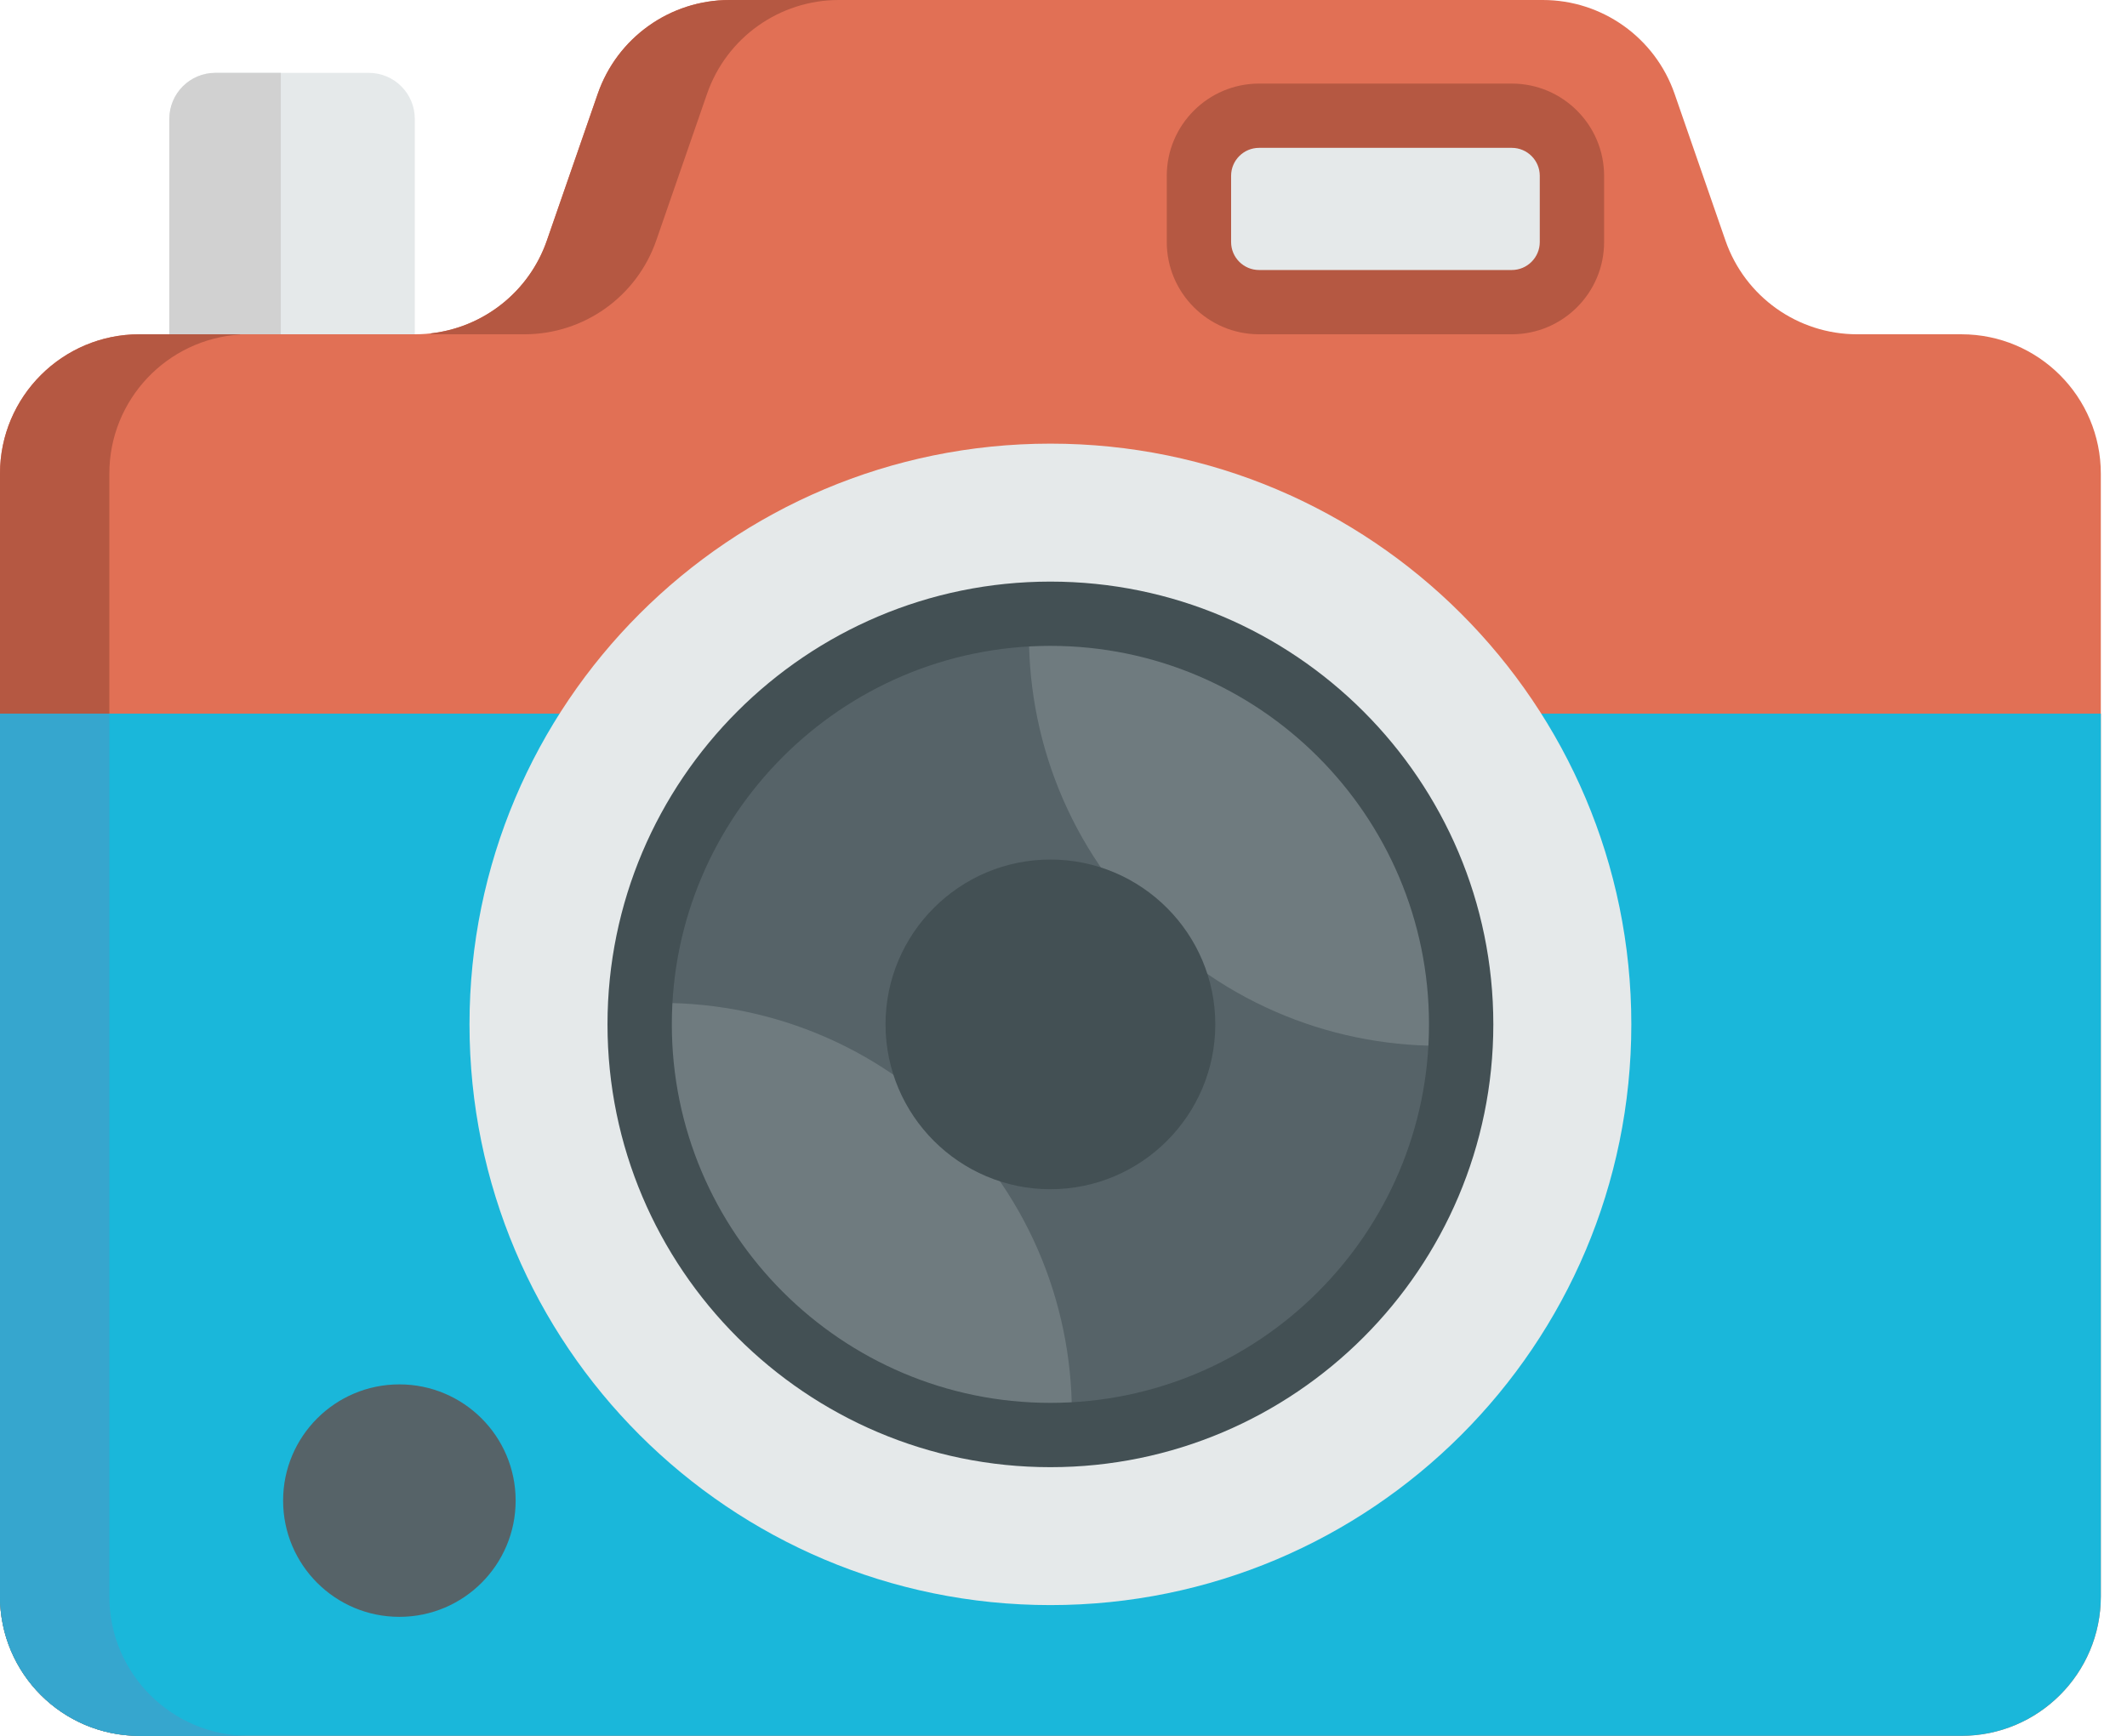
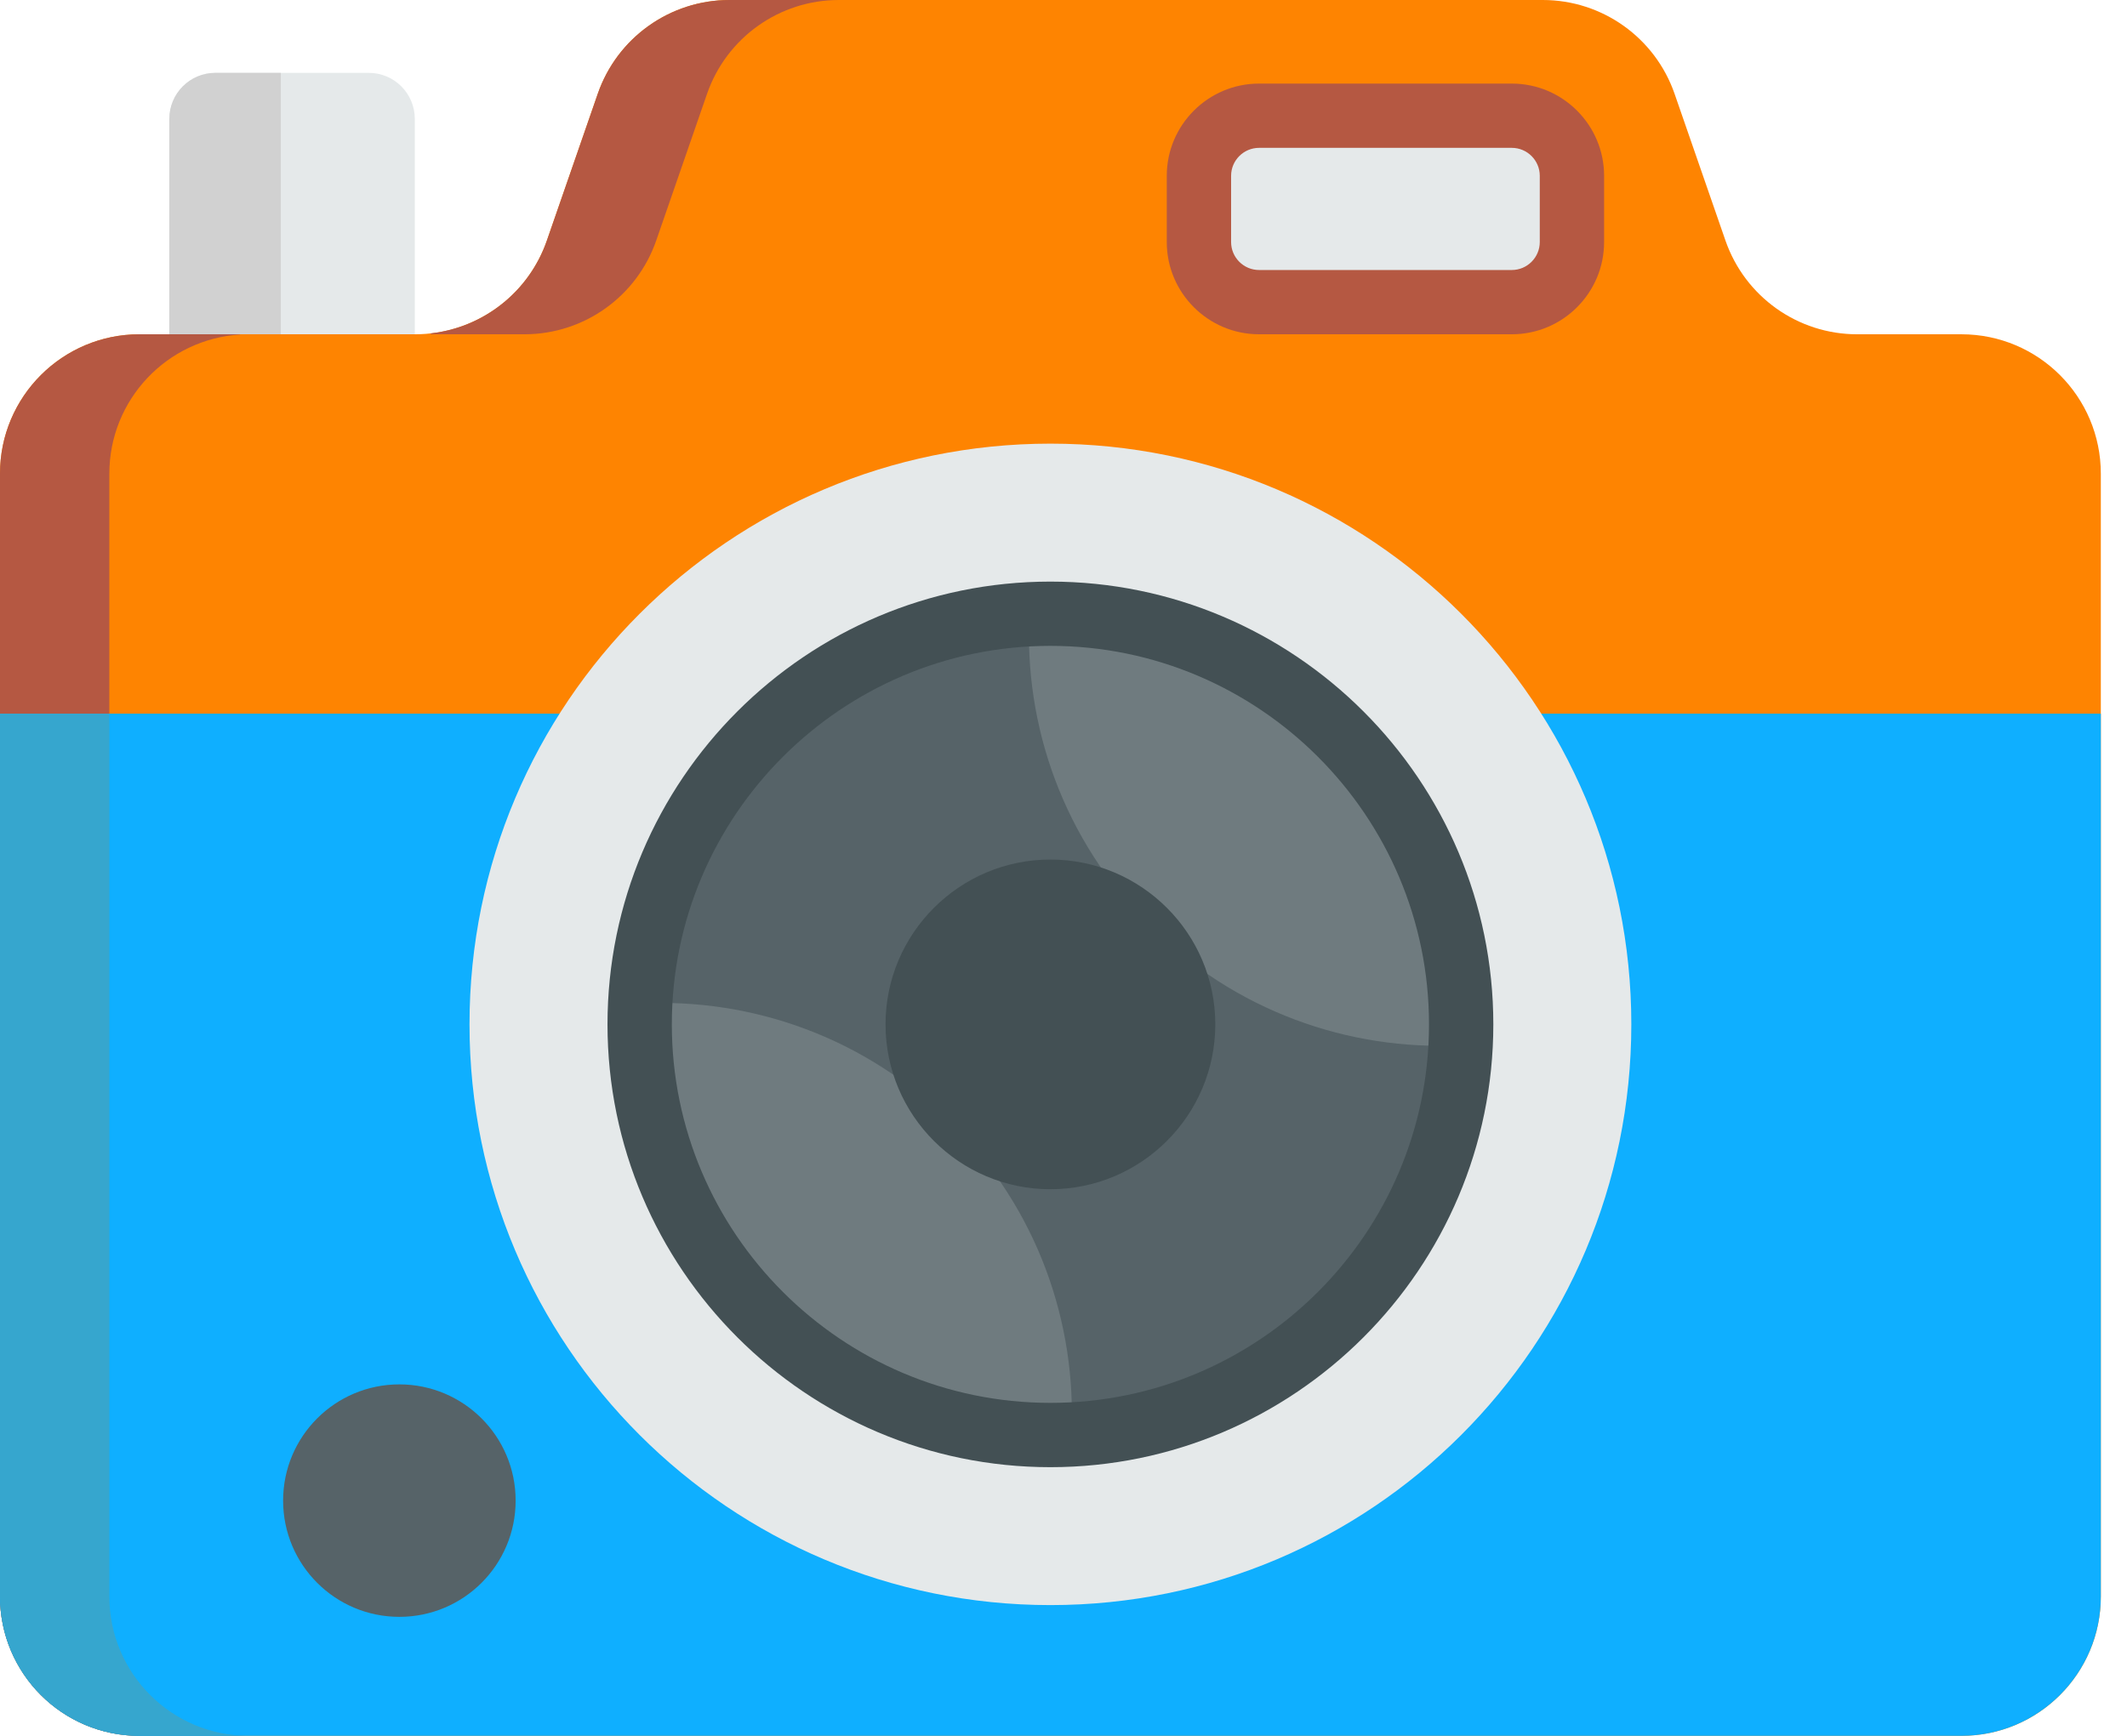
<svg xmlns="http://www.w3.org/2000/svg" width="49" height="40" viewBox="0 0 49 40" fill="none">
  <path d="M9.556 9.655V2.74C9.556 2.154 9.081 1.679 8.496 1.679H4.962C4.376 1.679 3.901 2.154 3.901 2.74V9.655" fill="#E5E9EA" />
  <path d="M6.469 9.655V1.679H4.962C4.376 1.679 3.901 2.154 3.901 2.74V9.655" fill="#D1D1D1" />
-   <path d="M48.397 10.915V36.788C48.397 38.562 46.959 40 45.185 40H3.212C1.438 40 0 38.562 0 36.788V10.915C0 9.141 1.438 7.703 3.212 7.703H9.563C10.931 7.703 12.15 6.837 12.598 5.544L13.771 2.16C14.219 0.867 15.437 0 16.806 0H35.542C36.91 0 38.128 0.867 38.577 2.16L39.75 5.544C40.199 6.837 41.416 7.703 42.784 7.703H45.185C46.959 7.703 48.397 9.141 48.397 10.915Z" fill="#E17055" />
+   <path d="M48.397 10.915V36.788C48.397 38.562 46.959 40 45.185 40H3.212C1.438 40 0 38.562 0 36.788V10.915C0 9.141 1.438 7.703 3.212 7.703H9.563C10.931 7.703 12.15 6.837 12.598 5.544L13.771 2.16C14.219 0.867 15.437 0 16.806 0H35.542C36.91 0 38.128 0.867 38.577 2.16L39.75 5.544C40.199 6.837 41.416 7.703 42.784 7.703H45.185C46.959 7.703 48.397 9.141 48.397 10.915Z" fill="#FE8401" />
  <path d="M5.731 40H3.212C1.438 40 0 38.562 0 36.788V10.915C0 9.141 1.438 7.703 3.212 7.703H5.531V7.709C3.85 7.813 2.519 9.208 2.519 10.915V36.788C2.519 38.562 3.957 40 5.731 40Z" fill="#B55842" />
  <path d="M19.325 0C17.956 0 16.738 0.867 16.289 2.16L15.117 5.544C14.668 6.837 13.45 7.703 12.082 7.703H9.927V7.682C11.143 7.544 12.19 6.721 12.598 5.544L13.771 2.16C14.219 0.867 15.437 0 16.806 0C16.806 0 19.325 0 19.325 0Z" fill="#B55842" />
-   <path d="M48.397 16.444V36.788C48.397 38.562 46.959 40 45.185 40H3.212C1.438 40 0 38.562 0 36.788V16.444H48.397Z" fill="#1AB7DA" />
+   <path d="M48.397 16.444V36.788C48.397 38.562 46.959 40 45.185 40H3.212C1.438 40 0 38.562 0 36.788V16.444H48.397Z" fill="#0FAFFF" />
  <path d="M5.731 40H3.212C1.438 40 0 38.562 0 36.788V16.444H2.519V36.788C2.519 38.562 3.957 40 5.731 40Z" fill="#36A6CE" />
  <path d="M24.199 36.987C31.59 36.987 37.581 30.996 37.581 23.605C37.581 16.214 31.59 10.223 24.199 10.223C16.808 10.223 10.816 16.214 10.816 23.605C10.816 30.996 16.808 36.987 24.199 36.987Z" fill="#E5E9EA" />
  <path d="M33.661 23.605C33.661 26.391 32.457 28.896 30.54 30.629C28.862 32.145 26.639 33.068 24.199 33.068C21.759 33.068 19.536 32.145 17.858 30.629C15.941 28.897 14.736 26.391 14.736 23.605C14.736 20.819 15.941 18.313 17.858 16.582C19.536 15.065 21.759 14.143 24.199 14.143C26.639 14.143 28.862 15.066 30.54 16.582C32.457 18.314 33.661 20.819 33.661 23.605Z" fill="#566368" />
  <path d="M30.889 16.914C32.859 18.884 33.779 21.507 33.649 24.087C31.068 24.218 28.445 23.298 26.475 21.328C24.505 19.358 23.585 16.735 23.716 14.155C26.296 14.024 28.919 14.944 30.889 16.914Z" fill="#6F7B7F" />
  <path d="M21.922 25.882C23.892 27.852 24.811 30.474 24.681 33.055C22.101 33.187 19.477 32.267 17.507 30.296C15.537 28.326 14.617 25.702 14.749 23.123C17.329 22.992 19.951 23.911 21.922 25.882Z" fill="#6F7B7F" />
  <path d="M24.198 33.809C18.572 33.809 13.995 29.231 13.995 23.605C13.995 17.979 18.572 13.402 24.198 13.402C29.825 13.402 34.402 17.979 34.402 23.605C34.402 29.231 29.825 33.809 24.198 33.809ZM24.198 14.883C19.389 14.883 15.477 18.796 15.477 23.605C15.477 28.414 19.389 32.327 24.198 32.327C29.008 32.327 32.92 28.414 32.92 23.605C32.92 18.796 29.008 14.883 24.198 14.883Z" fill="#435054" />
  <path d="M24.198 19.807C22.104 19.807 20.4 21.511 20.4 23.605C20.4 25.7 22.104 27.404 24.198 27.404C26.293 27.404 27.997 25.7 27.997 23.605C27.997 21.511 26.293 19.807 24.198 19.807Z" fill="#435054" />
  <path d="M29.006 6.963H34.827C35.593 6.963 36.213 6.342 36.213 5.577V4.052C36.213 3.287 35.593 2.666 34.827 2.666H29.006C28.241 2.666 27.62 3.287 27.62 4.052V5.577C27.62 6.342 28.241 6.963 29.006 6.963Z" fill="#E5E9EA" />
  <path d="M34.827 7.703H29.006C27.833 7.703 26.879 6.749 26.879 5.577V4.052C26.879 2.88 27.833 1.926 29.006 1.926H34.827C36 1.926 36.954 2.88 36.954 4.052V5.577C36.954 6.75 36 7.703 34.827 7.703ZM29.006 3.407C28.65 3.407 28.361 3.696 28.361 4.052V5.577C28.361 5.933 28.65 6.222 29.006 6.222H34.827C35.183 6.222 35.472 5.932 35.472 5.577V4.052C35.472 3.696 35.183 3.407 34.827 3.407C34.827 3.407 29.006 3.407 29.006 3.407Z" fill="#B55842" />
  <path d="M9.2 37.258C10.68 37.258 11.879 36.059 11.879 34.579C11.879 33.1 10.68 31.901 9.2 31.901C7.721 31.901 6.522 33.1 6.522 34.579C6.522 36.059 7.721 37.258 9.2 37.258Z" fill="#566368" />
</svg>
